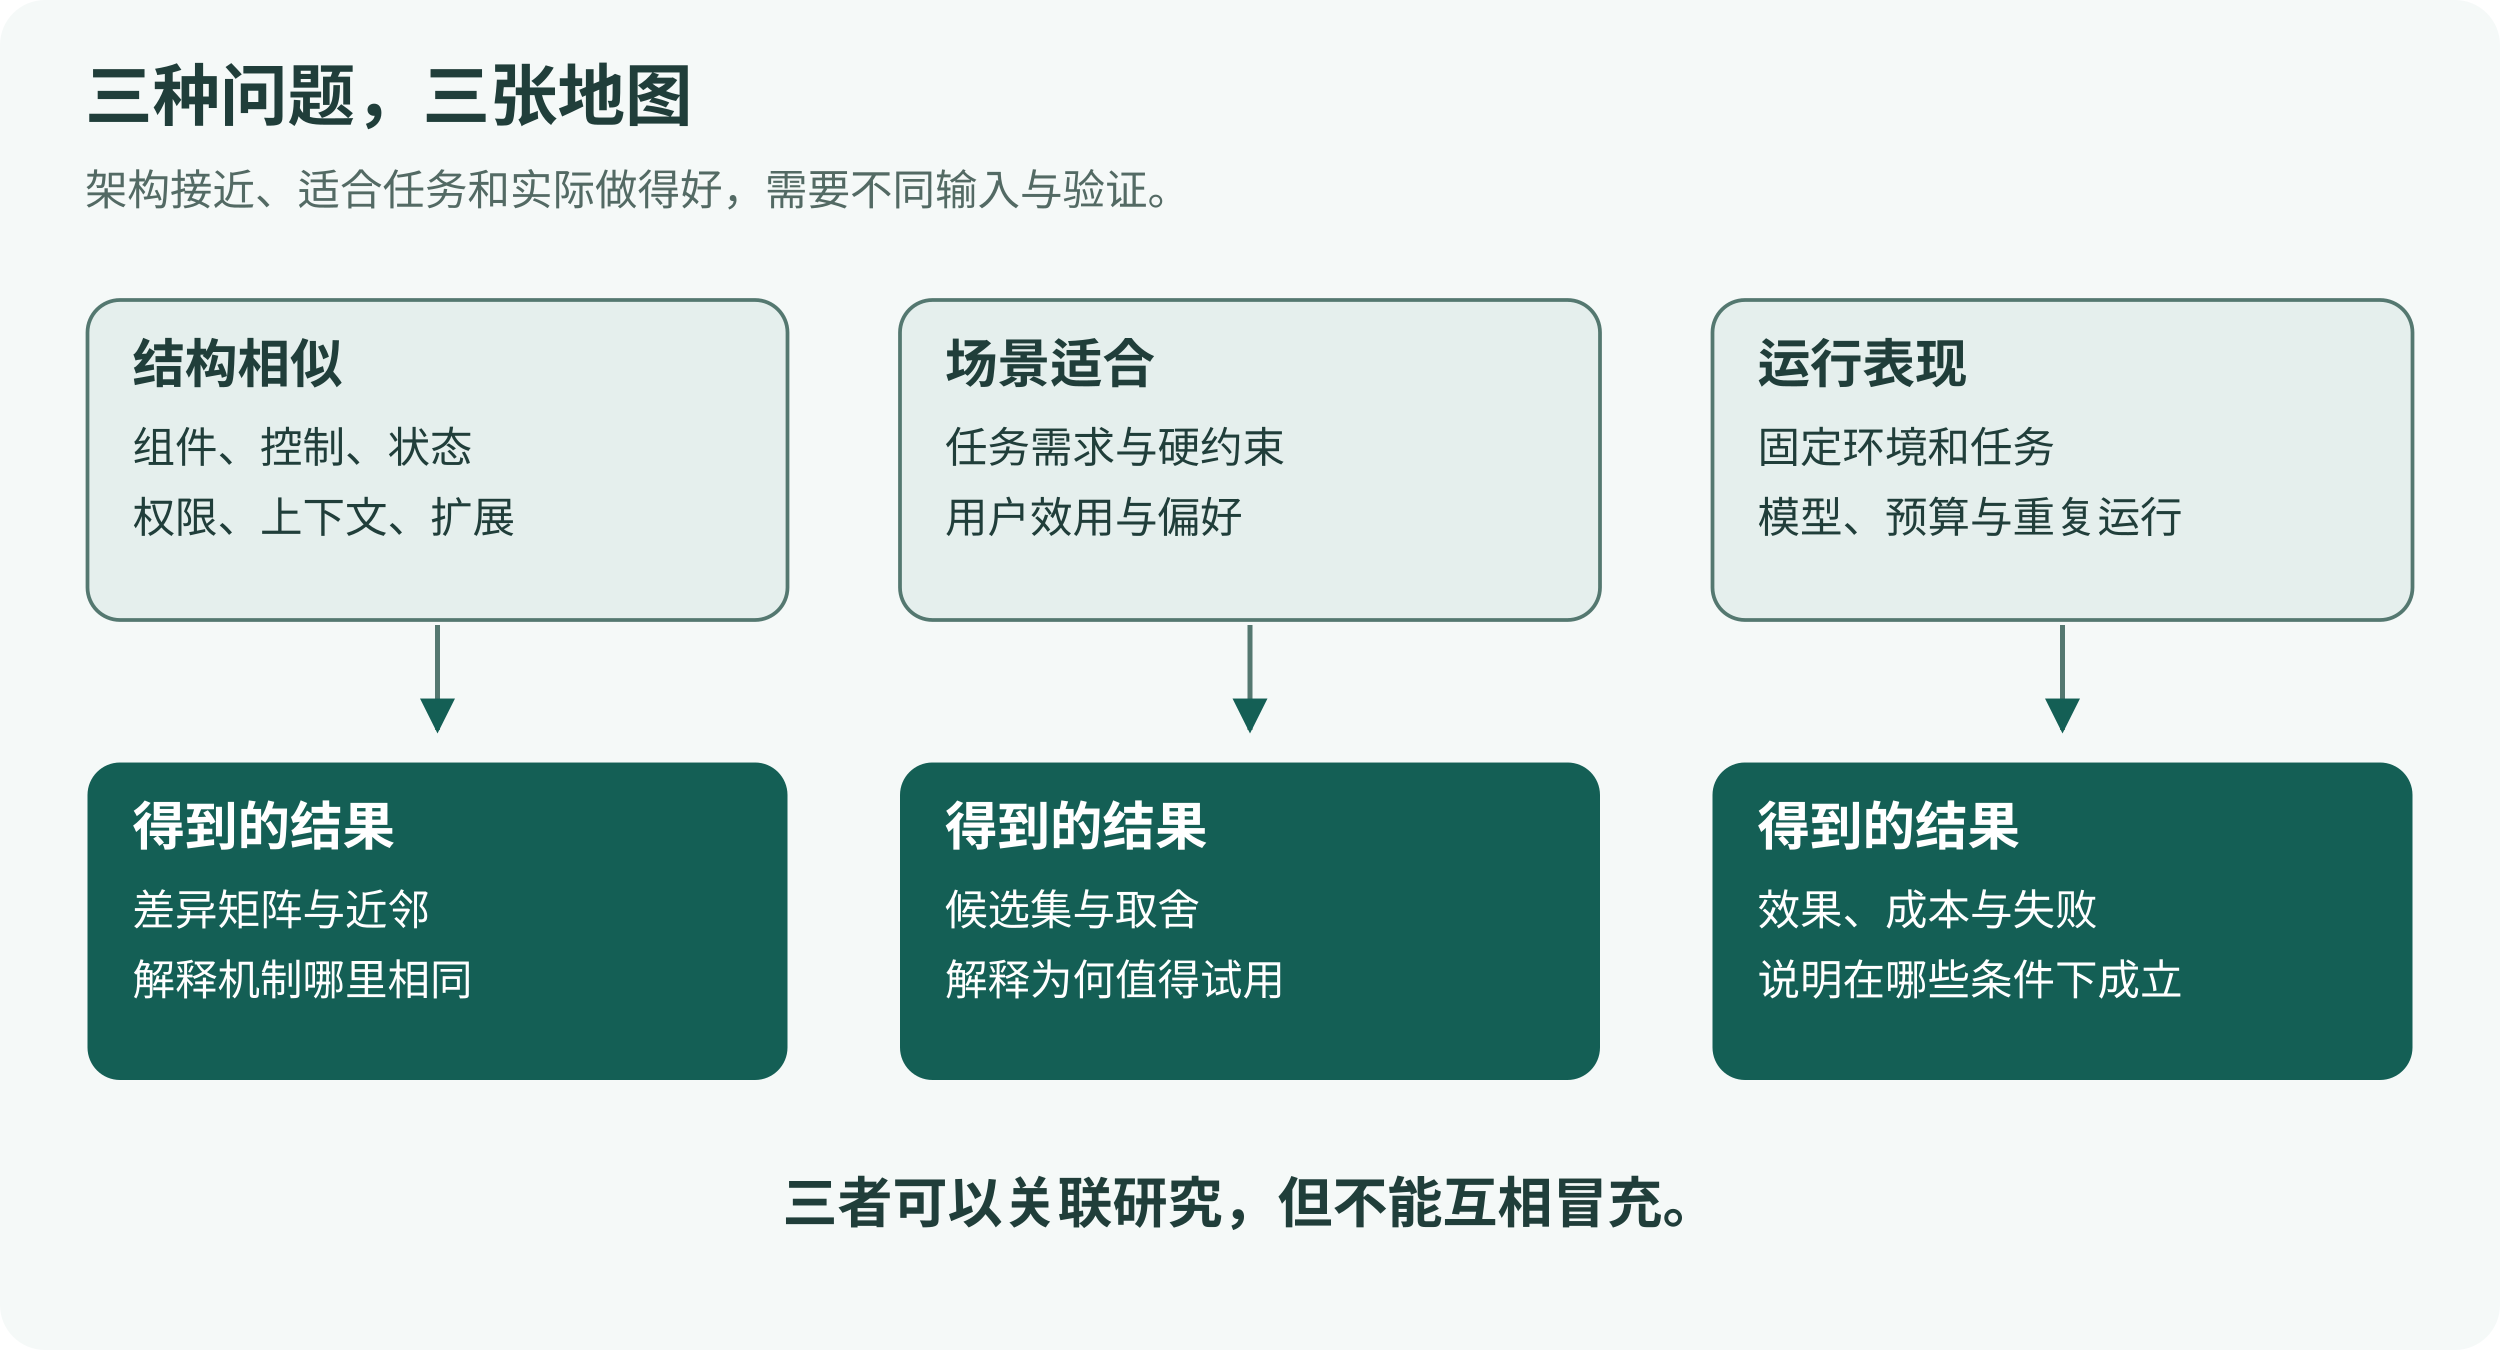
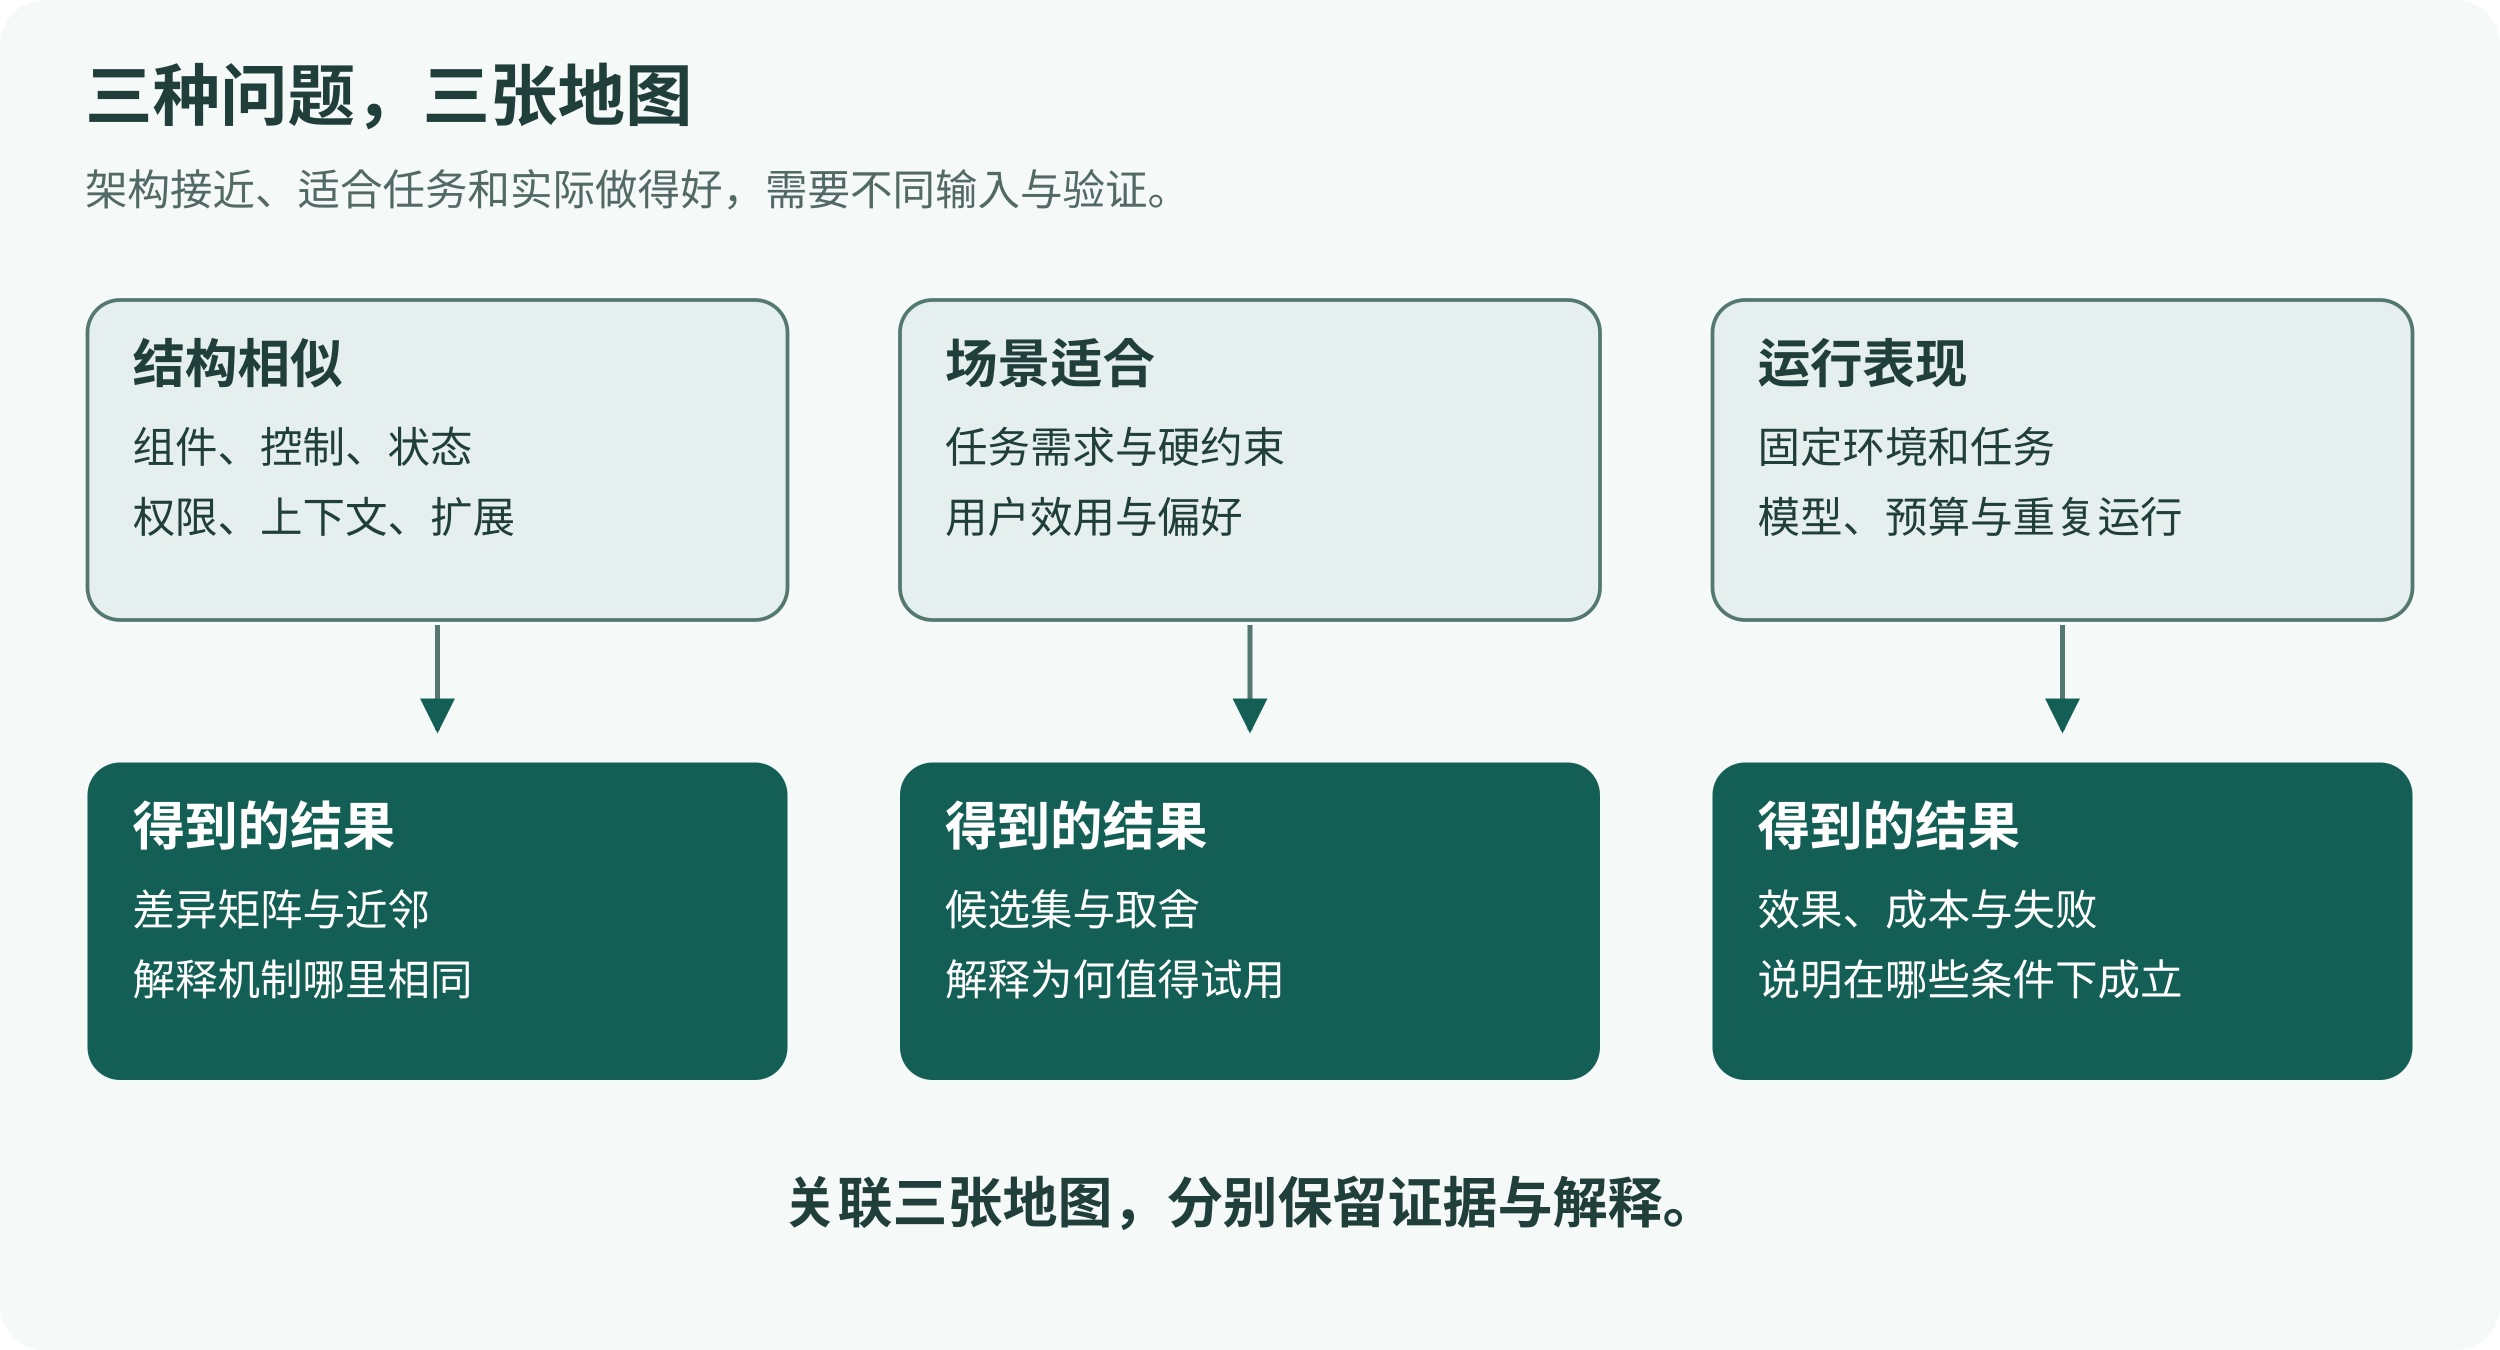
<svg xmlns="http://www.w3.org/2000/svg" viewBox="0 0 1000 540" role="img" aria-labelledby="01-three-questions-title 01-three-questions-desc">
  <style>
text{font-family:system-ui,-apple-system,"PingFang SC","Microsoft YaHei",sans-serif;fill:var(--figure-ink,#203e3a)}
.bg{fill:var(--figure-bg,#f5f9f8)}.box{fill:var(--figure-box,#e5efed);stroke:var(--figure-line,#547870);stroke-width:1.5}
.accent{fill:var(--figure-accent,#145f55)}.accent-text{fill:var(--figure-on-accent,#fff)}
.muted{fill:var(--figure-muted,#536a64)}.line{stroke:var(--figure-line,#547870);stroke-width:2;fill:none}
.warm{fill:var(--figure-warm,#f4e7cf)}.dash{stroke-dasharray:7 6}
</style>
  <rect class="bg" width="1000" height="540" rx="18" />
  <defs>
    <marker id="01-three-questions-arrow" viewBox="0 0 10 10" refX="9" refY="5" markerWidth="7" markerHeight="7" orient="auto-start-reverse">
      <path class="accent" d="M0 0 L10 5 L0 10Z" />
    </marker>
  </defs>
  <text x="34" y="48" font-size="27" class="" text-anchor="start" font-weight="700">三种问题，三张地图</text>
  <text x="34" y="82" font-size="17" class="muted" text-anchor="start" font-weight="400">架构接近、适合任务和实际做得好，需要不同输入与验证。</text>
  <rect x="35" y="120" width="280" height="128" rx="13" class="box" />
  <text x="53" y="153" font-size="21" class="" text-anchor="start" font-weight="700">结构相似</text>
  <text x="53" y="185" font-size="17" class="" text-anchor="start" font-weight="400">组件、控制、状态</text>
  <text x="53" y="213" font-size="17" class="" text-anchor="start" font-weight="400">权限、上下文、扩展</text>
  <path class="line" d="M175 250 L175 292" marker-end="url(#01-three-questions-arrow)" />
  <rect x="35" y="305" width="280" height="127" rx="13" class="accent" />
  <text x="53" y="338" font-size="21" class="accent-text" text-anchor="start" font-weight="700">得到的结果</text>
  <text x="53" y="370" font-size="17" class="accent-text" text-anchor="start" font-weight="400">差异矩阵与近邻</text>
  <text x="53" y="398" font-size="17" class="accent-text" text-anchor="start" font-weight="400">解释机制哪里相同</text>
  <rect x="360" y="120" width="280" height="128" rx="13" class="box" />
  <text x="378" y="153" font-size="21" class="" text-anchor="start" font-weight="700">场景适合</text>
  <text x="378" y="185" font-size="17" class="" text-anchor="start" font-weight="400">任务需求与硬约束</text>
  <text x="378" y="213" font-size="17" class="" text-anchor="start" font-weight="400">用户效用与偏好</text>
  <path class="line" d="M500 250 L500 292" marker-end="url(#01-three-questions-arrow)" />
  <rect x="360" y="305" width="280" height="127" rx="13" class="accent" />
  <text x="378" y="338" font-size="21" class="accent-text" text-anchor="start" font-weight="700">得到的结果</text>
  <text x="378" y="370" font-size="17" class="accent-text" text-anchor="start" font-weight="400">候选集与取舍</text>
  <text x="378" y="398" font-size="17" class="accent-text" text-anchor="start" font-weight="400">解释为何值得试用</text>
  <rect x="685" y="120" width="280" height="128" rx="13" class="box" />
  <text x="703" y="153" font-size="21" class="" text-anchor="start" font-weight="700">运行表现</text>
  <text x="703" y="185" font-size="17" class="" text-anchor="start" font-weight="400">固定环境和任务</text>
  <text x="703" y="213" font-size="17" class="" text-anchor="start" font-weight="400">模型、预算与重复运行</text>
  <path class="line" d="M825 250 L825 292" marker-end="url(#01-three-questions-arrow)" />
  <rect x="685" y="305" width="280" height="127" rx="13" class="accent" />
  <text x="703" y="338" font-size="21" class="accent-text" text-anchor="start" font-weight="700">得到的结果</text>
  <text x="703" y="370" font-size="17" class="accent-text" text-anchor="start" font-weight="400">效果、成本与失败</text>
  <text x="703" y="398" font-size="17" class="accent-text" text-anchor="start" font-weight="400">说明在哪些条件下成立</text>
-   <text x="500" y="489" font-size="22" class="" text-anchor="middle" font-weight="700">三者可以关联研究，但不能互相冒充。</text>
+   <text x="500" y="489" font-size="22" class="" text-anchor="middle" font-weight="700">关联三张地图，分别保留证据与解释。</text>
</svg>
